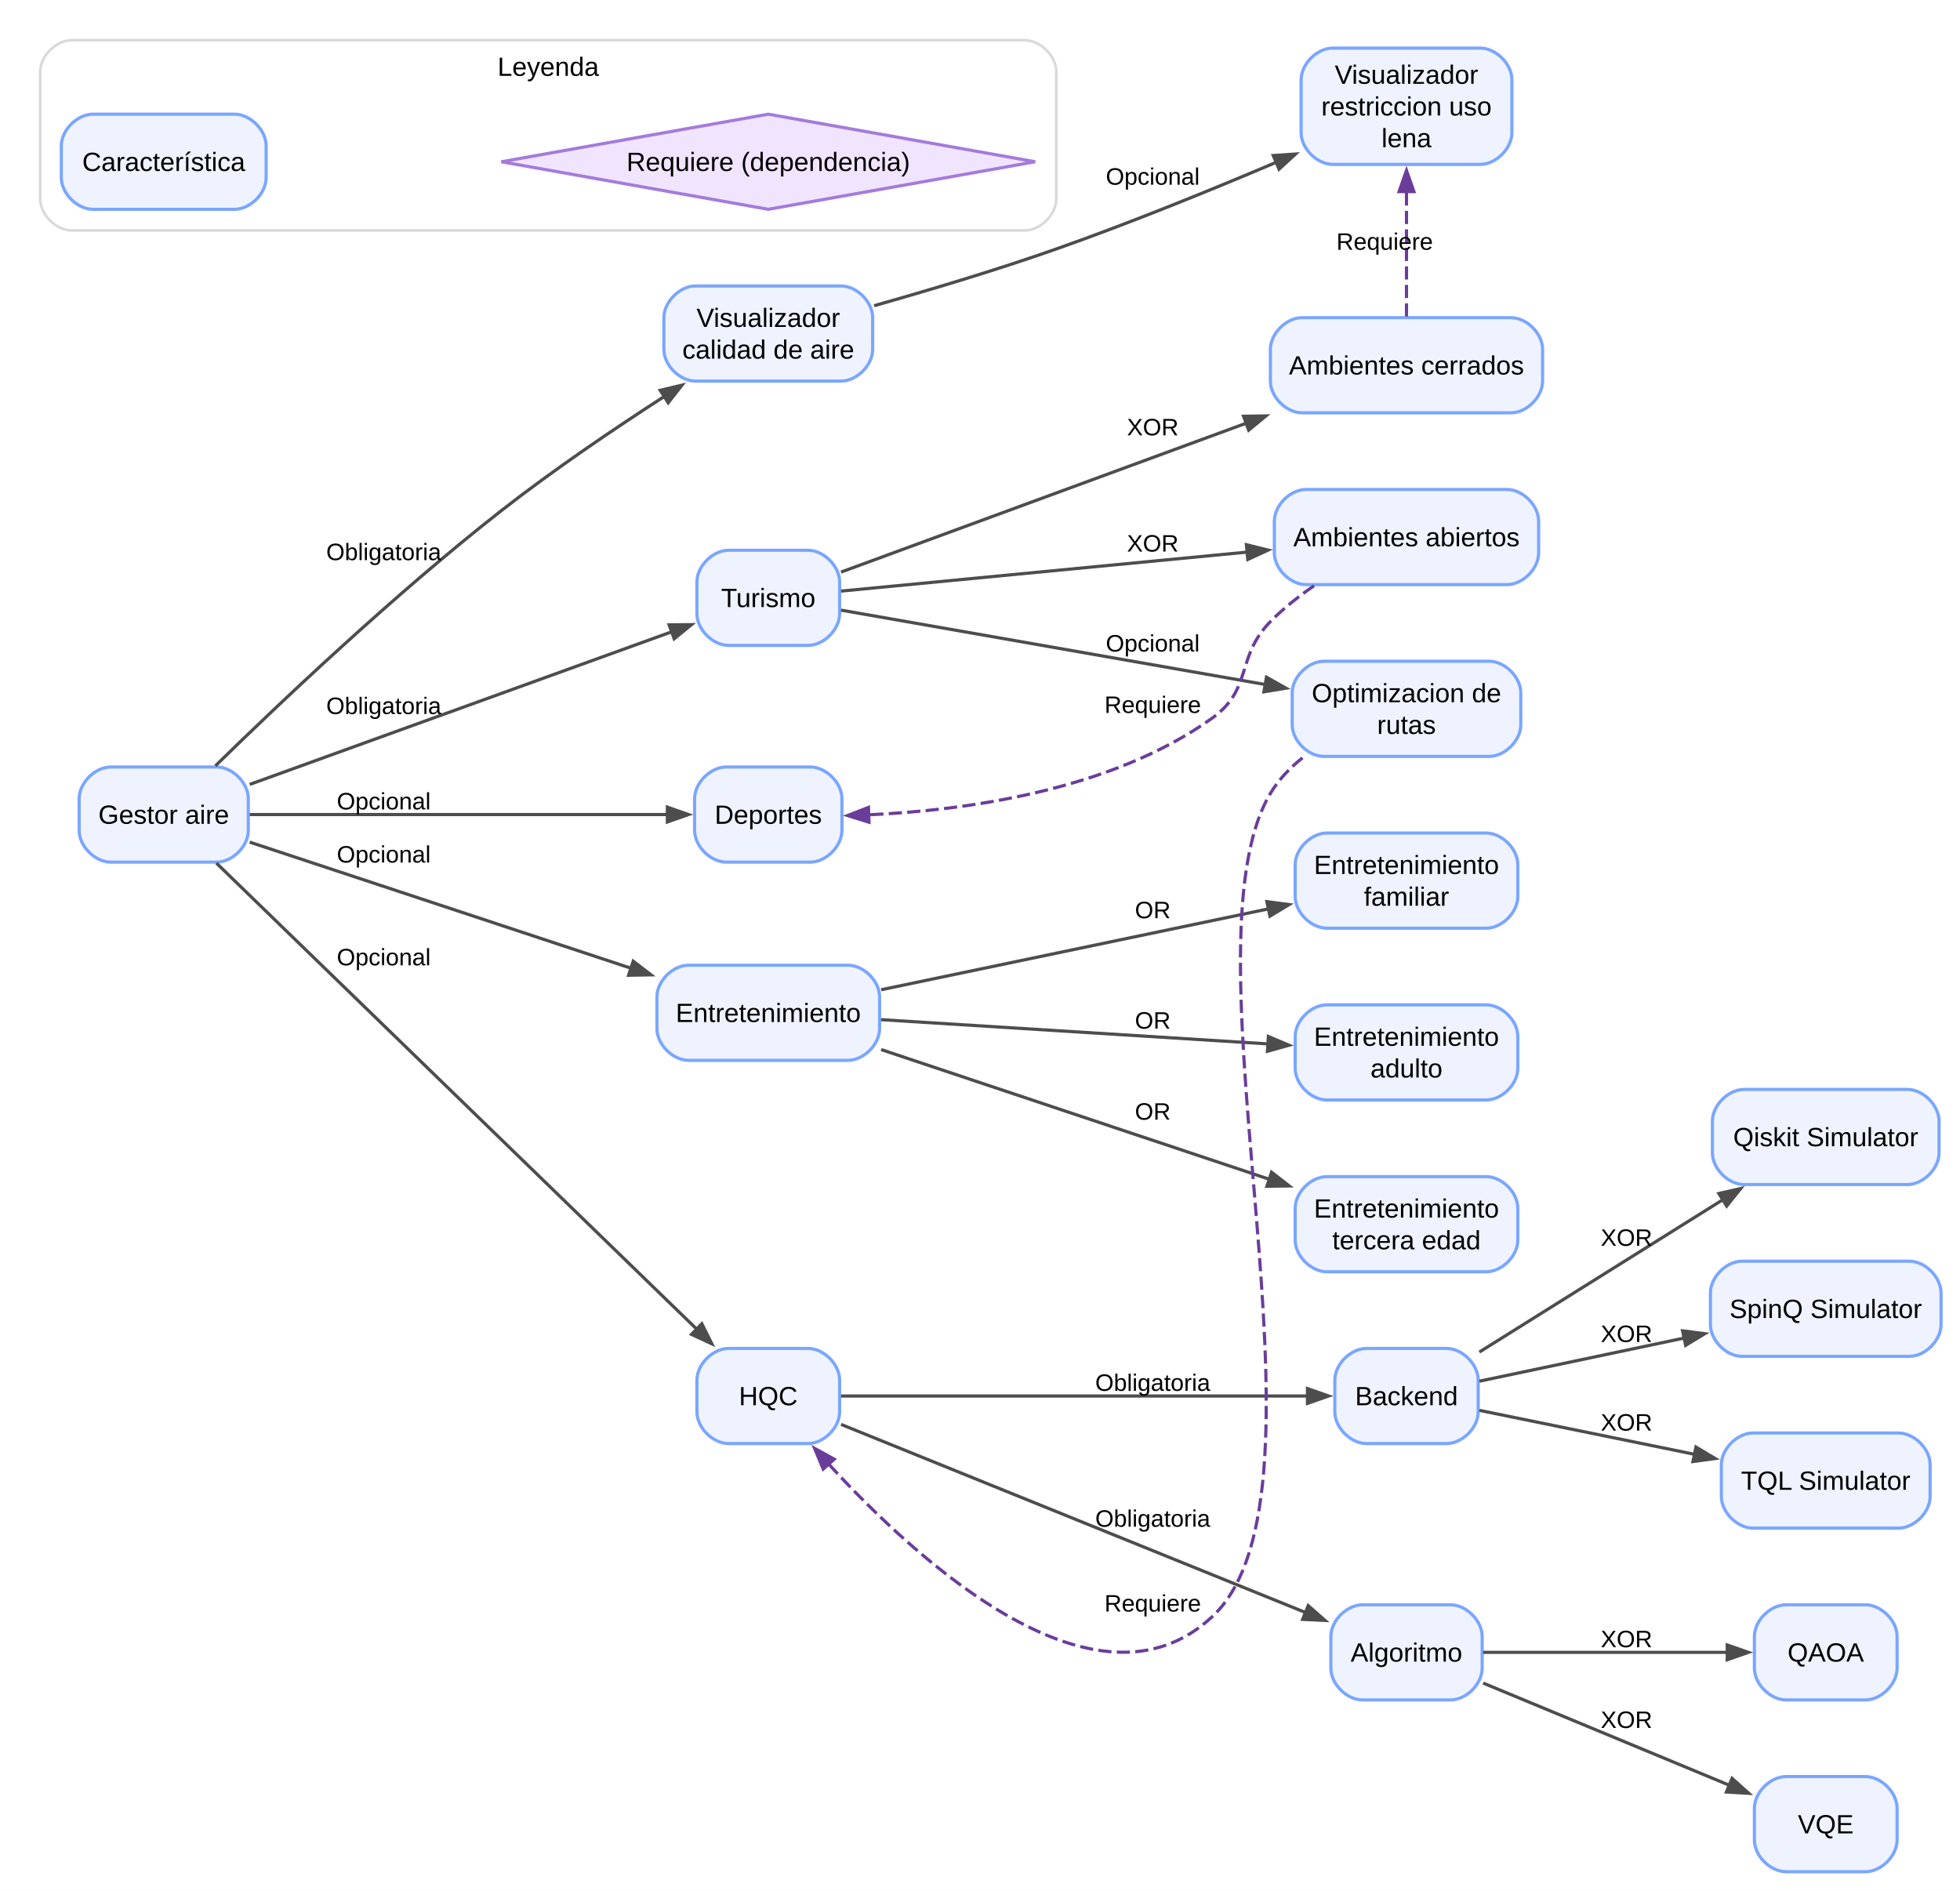
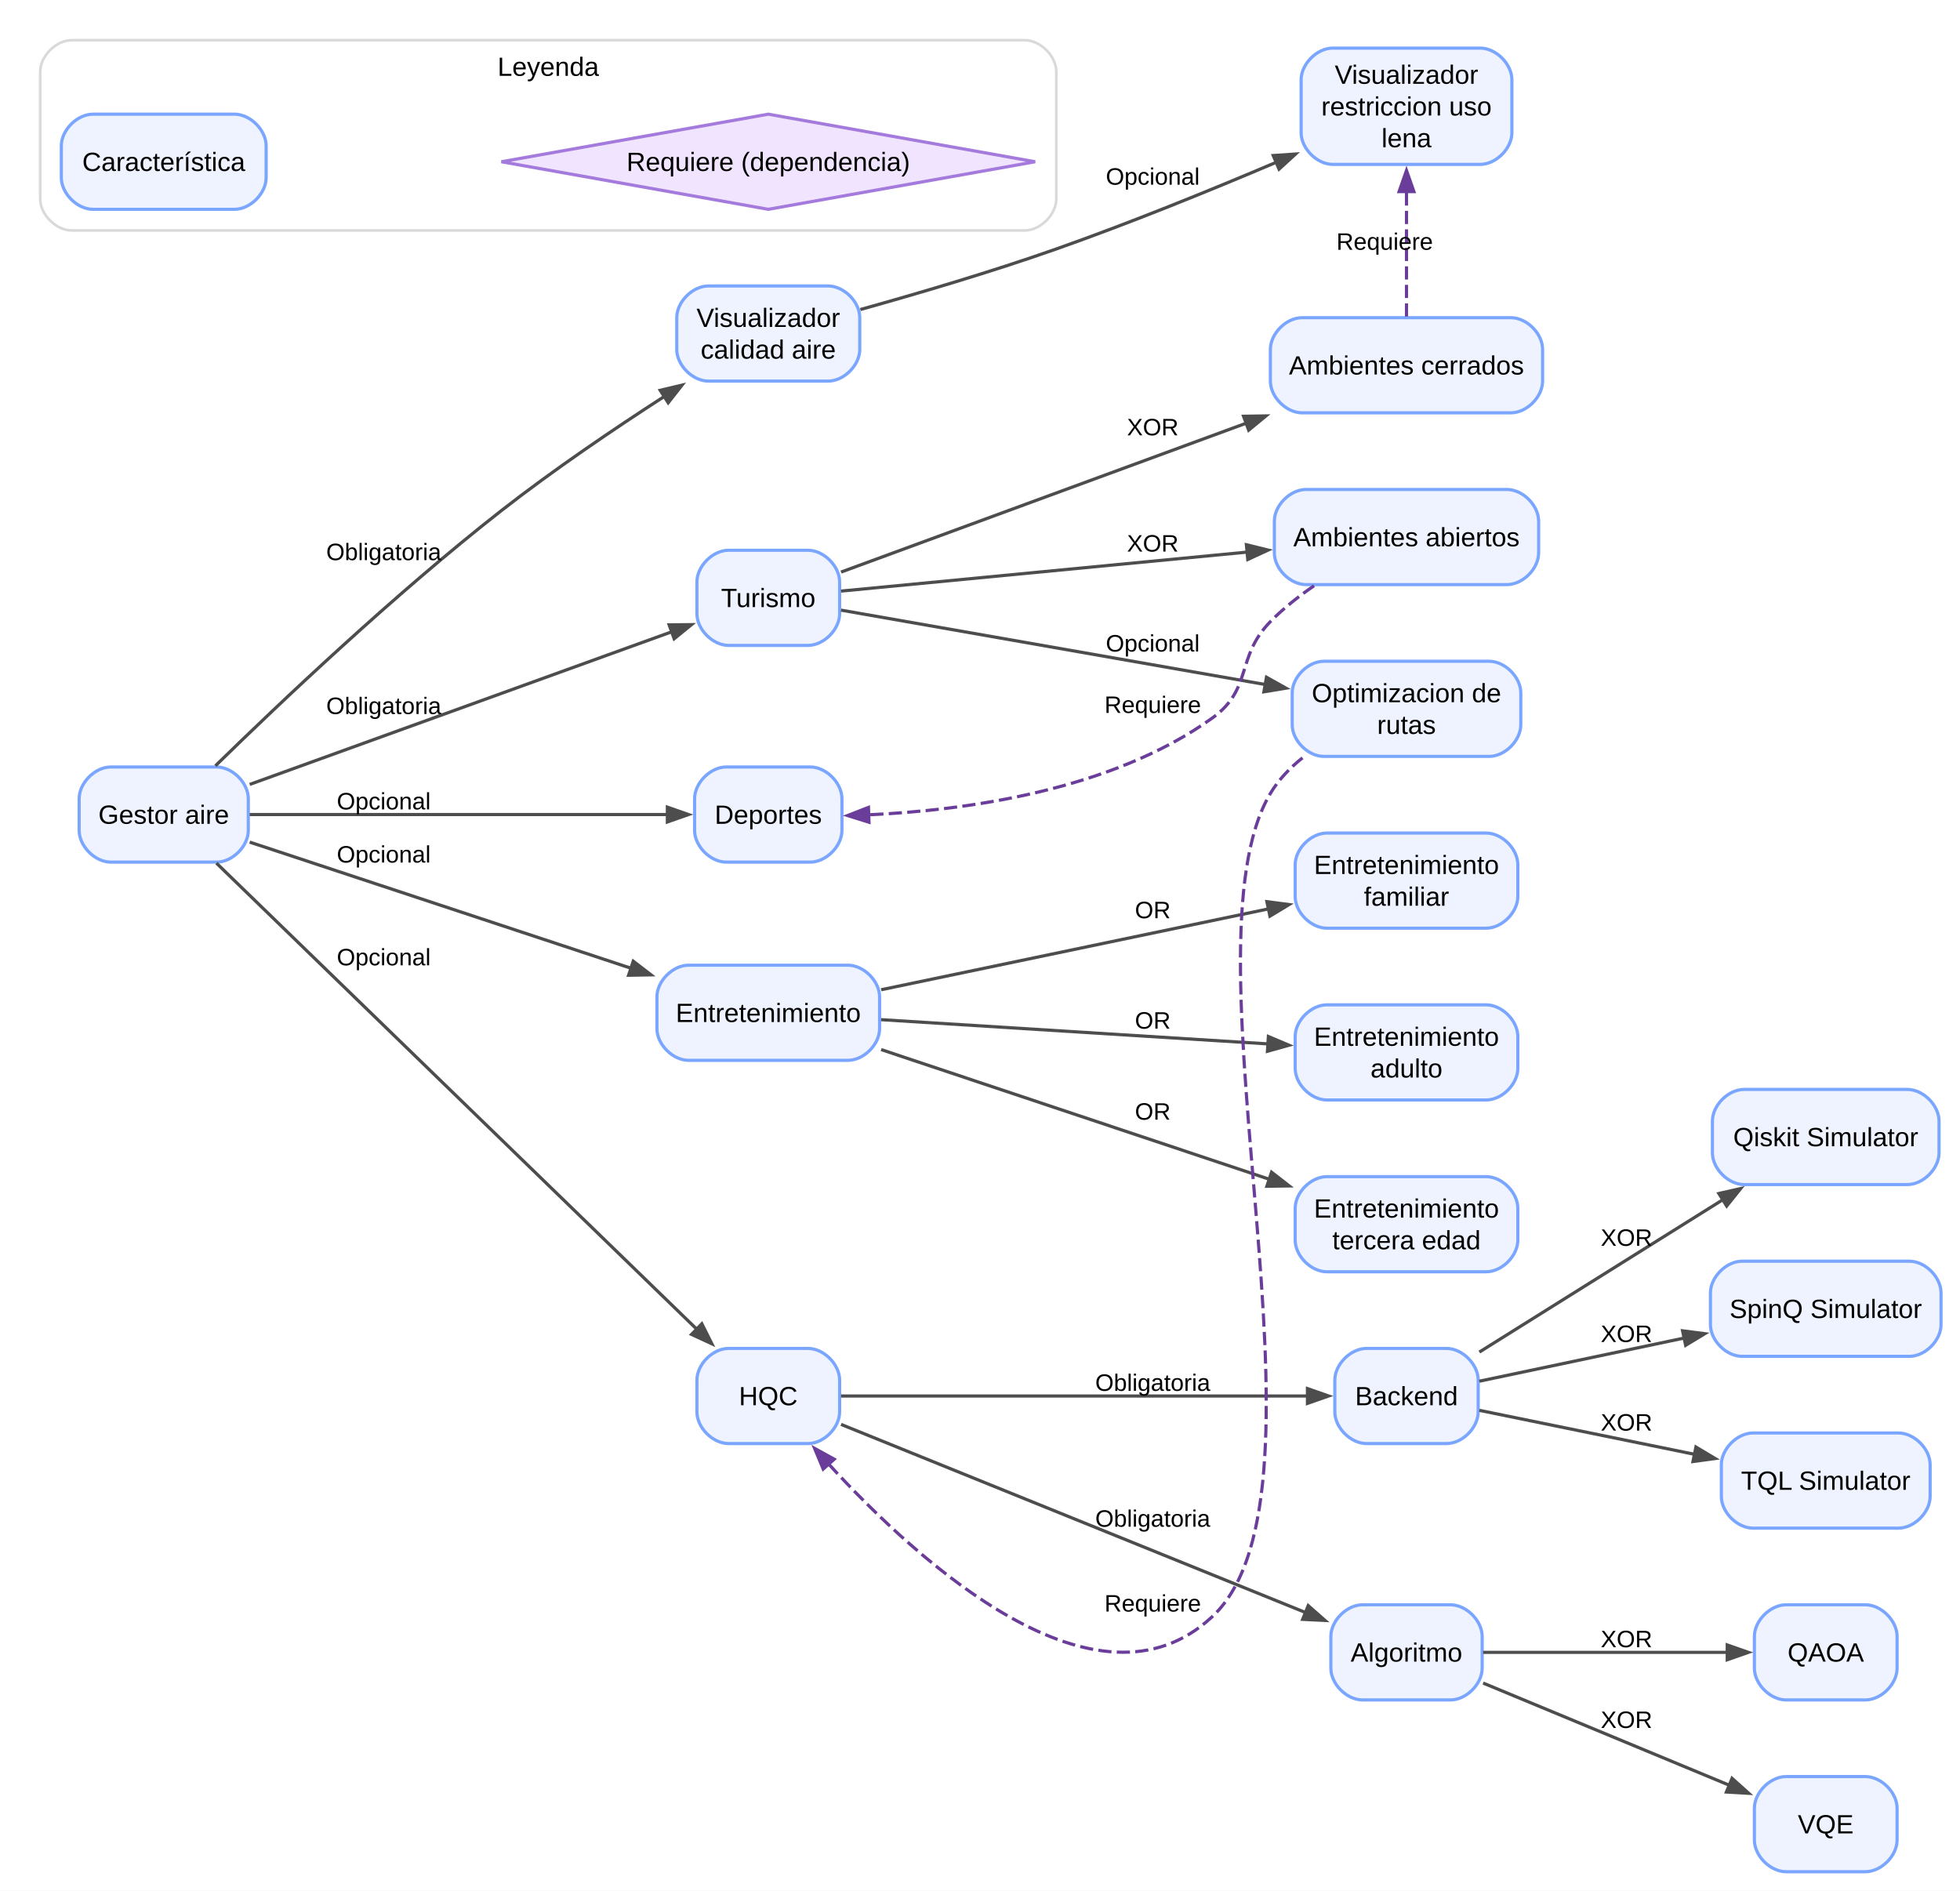
<svg xmlns="http://www.w3.org/2000/svg" width="1133pt" height="1093pt" viewBox="0.00 0.00 1133.00 1093.00">
  <g id="graph0" class="graph" transform="scale(1.52778 1.52778) rotate(0) translate(7.2 708.2)">
    <polygon fill="white" stroke="none" points="-7.2,7.2 -7.2,-708.2 734.42,-708.2 734.42,7.2 -7.2,7.2" />
    <g id="clust1" class="cluster">
      <path fill="none" stroke="#d9d9d9" d="M20,-621C20,-621 380.47,-621 380.47,-621 386.47,-621 392.47,-627 392.47,-633 392.47,-633 392.47,-681 392.47,-681 392.47,-687 386.47,-693 380.47,-693 380.47,-693 20,-693 20,-693 14,-693 8,-687 8,-681 8,-681 8,-633 8,-633 8,-627 14,-621 20,-621" />
      <text xml:space="preserve" text-anchor="middle" x="200.24" y="-679.5" font-family="Arial" font-size="10.00">Leyenda</text>
    </g>
    <g id="node1" class="node">
      <path fill="#eef3ff" stroke="#7aa6ff" stroke-width="1.2" d="M74.75,-418C74.75,-418 34.75,-418 34.75,-418 28.75,-418 22.75,-412 22.75,-406 22.75,-406 22.75,-394 22.75,-394 22.75,-388 28.75,-382 34.75,-382 34.75,-382 74.75,-382 74.75,-382 80.75,-382 86.75,-388 86.75,-394 86.75,-394 86.75,-406 86.75,-406 86.75,-412 80.75,-418 74.75,-418" />
      <text xml:space="preserve" text-anchor="middle" x="54.75" y="-396.5" font-family="Arial" font-size="10.00">Gestor aire</text>
    </g>
    <g id="node2" class="node">
-       <path fill="#eef3ff" stroke="#7aa6ff" stroke-width="1.2" d="M310.99,-600C310.99,-600 255.99,-600 255.99,-600 249.99,-600 243.99,-594 243.99,-588 243.99,-588 243.99,-576 243.99,-576 243.99,-570 249.99,-564 255.99,-564 255.99,-564 310.99,-564 310.99,-564 316.99,-564 322.99,-570 322.99,-576 322.99,-576 322.99,-588 322.99,-588 322.99,-594 316.99,-600 310.99,-600" />
+       <path fill="#eef3ff" stroke="#7aa6ff" stroke-width="1.2" d="M306.11,-600C306.11,-600 260.86,-600 260.86,-600 254.86,-600 248.86,-594 248.86,-588 248.86,-588 248.86,-576 248.86,-576 248.86,-570 254.86,-564 260.86,-564 260.86,-564 306.11,-564 306.11,-564 312.11,-564 318.11,-570 318.11,-576 318.11,-576 318.11,-588 318.11,-588 318.11,-594 312.11,-600 306.11,-600" />
      <text xml:space="preserve" text-anchor="middle" x="283.49" y="-584.5" font-family="Arial" font-size="10.00">Visualizador</text>
-       <text xml:space="preserve" text-anchor="middle" x="283.49" y="-572.5" font-family="Arial" font-size="10.00">calidad de aire</text>
+       <text xml:space="preserve" text-anchor="middle" x="283.49" y="-572.5" font-family="Arial" font-size="10.00">calidad aire</text>
    </g>
    <g id="edge1" class="edge">
      <path fill="none" stroke="#4d4d4d" stroke-width="1.2" d="M74.31,-418.44C98.36,-441.95 142.01,-483.34 182.5,-515 202.14,-530.36 225.2,-545.96 244.22,-558.24" />
      <polygon fill="#4d4d4d" stroke="#4d4d4d" stroke-width="1.2" points="242.6,-560.52 250.85,-562.48 245.62,-555.81 242.6,-560.52" />
      <text xml:space="preserve" text-anchor="middle" x="138" y="-496.27" font-family="Arial" font-size="9.00">Obligatoria</text>
    </g>
    <g id="node4" class="node">
      <path fill="#eef3ff" stroke="#7aa6ff" stroke-width="1.2" d="M298.49,-500C298.49,-500 268.49,-500 268.49,-500 262.49,-500 256.49,-494 256.49,-488 256.49,-488 256.49,-476 256.49,-476 256.49,-470 262.49,-464 268.49,-464 268.49,-464 298.49,-464 298.49,-464 304.49,-464 310.49,-470 310.49,-476 310.49,-476 310.49,-488 310.49,-488 310.49,-494 304.49,-500 298.49,-500" />
      <text xml:space="preserve" text-anchor="middle" x="283.49" y="-478.5" font-family="Arial" font-size="10.00">Turismo</text>
    </g>
    <g id="edge2" class="edge">
      <path fill="none" stroke="#4d4d4d" stroke-width="1.2" d="M87.28,-411.4C129.22,-426.57 203.17,-453.32 247.02,-469.17" />
      <polygon fill="#4d4d4d" stroke="#4d4d4d" stroke-width="1.2" points="245.98,-471.77 254.45,-471.86 247.88,-466.51 245.98,-471.77" />
      <text xml:space="preserve" text-anchor="middle" x="138" y="-438.04" font-family="Arial" font-size="9.00">Obligatoria</text>
    </g>
    <g id="node7" class="node">
      <path fill="#eef3ff" stroke="#7aa6ff" stroke-width="1.2" d="M299.36,-418C299.36,-418 267.61,-418 267.61,-418 261.61,-418 255.61,-412 255.61,-406 255.61,-406 255.61,-394 255.61,-394 255.61,-388 261.61,-382 267.61,-382 267.61,-382 299.36,-382 299.36,-382 305.36,-382 311.36,-388 311.36,-394 311.36,-394 311.36,-406 311.36,-406 311.36,-412 305.36,-418 299.36,-418" />
      <text xml:space="preserve" text-anchor="middle" x="283.49" y="-396.5" font-family="Arial" font-size="10.00">Deportes</text>
    </g>
    <g id="edge3" class="edge">
      <path fill="none" stroke="#4d4d4d" stroke-width="1.2" d="M87.28,-400C128.71,-400 201.36,-400 245.39,-400" />
      <polygon fill="#4d4d4d" stroke="#4d4d4d" stroke-width="1.2" points="245.31,-402.8 253.31,-400 245.31,-397.2 245.31,-402.8" />
      <text xml:space="preserve" text-anchor="middle" x="138" y="-401.95" font-family="Arial" font-size="9.00">Opcional</text>
    </g>
    <g id="node8" class="node">
      <path fill="#eef3ff" stroke="#7aa6ff" stroke-width="1.2" d="M313.61,-343C313.61,-343 253.36,-343 253.36,-343 247.36,-343 241.36,-337 241.36,-331 241.36,-331 241.36,-319 241.36,-319 241.36,-313 247.36,-307 253.36,-307 253.36,-307 313.61,-307 313.61,-307 319.61,-307 325.61,-313 325.61,-319 325.61,-319 325.61,-331 325.61,-331 325.61,-337 319.61,-343 313.61,-343" />
      <text xml:space="preserve" text-anchor="middle" x="283.49" y="-321.5" font-family="Arial" font-size="10.00">Entretenimiento</text>
    </g>
    <g id="edge4" class="edge">
      <path fill="none" stroke="#4d4d4d" stroke-width="1.2" d="M87.28,-389.57C124.65,-377.21 187.44,-356.44 231.7,-341.8" />
      <polygon fill="#4d4d4d" stroke="#4d4d4d" stroke-width="1.2" points="232.4,-344.52 239.12,-339.35 230.64,-339.2 232.4,-344.52" />
      <text xml:space="preserve" text-anchor="middle" x="138" y="-381.84" font-family="Arial" font-size="9.00">Opcional</text>
    </g>
    <g id="node12" class="node">
      <path fill="#eef3ff" stroke="#7aa6ff" stroke-width="1.2" d="M298.49,-198C298.49,-198 268.49,-198 268.49,-198 262.49,-198 256.49,-192 256.49,-186 256.49,-186 256.49,-174 256.49,-174 256.49,-168 262.49,-162 268.49,-162 268.49,-162 298.49,-162 298.49,-162 304.49,-162 310.49,-168 310.49,-174 310.49,-174 310.49,-186 310.49,-186 310.49,-192 304.49,-198 298.49,-198" />
      <text xml:space="preserve" text-anchor="middle" x="283.49" y="-176.5" font-family="Arial" font-size="10.00">HQC</text>
    </g>
    <g id="edge5" class="edge">
      <path fill="none" stroke="#4d4d4d" stroke-width="1.2" d="M74.69,-381.62C115.2,-342.31 210.33,-250.02 256.47,-205.24" />
      <polygon fill="#4d4d4d" stroke="#4d4d4d" stroke-width="1.2" points="258.35,-207.33 262.14,-199.75 254.45,-203.31 258.35,-207.33" />
      <text xml:space="preserve" text-anchor="middle" x="138" y="-342.95" font-family="Arial" font-size="9.00">Opcional</text>
    </g>
    <g id="node3" class="node">
      <path fill="#eef3ff" stroke="#7aa6ff" stroke-width="1.2" d="M552.85,-690C552.85,-690 497.1,-690 497.1,-690 491.1,-690 485.1,-684 485.1,-678 485.1,-678 485.1,-658 485.1,-658 485.1,-652 491.1,-646 497.1,-646 497.1,-646 552.85,-646 552.85,-646 558.85,-646 564.85,-652 564.85,-658 564.85,-658 564.85,-678 564.85,-678 564.85,-684 558.85,-690 552.85,-690" />
      <text xml:space="preserve" text-anchor="middle" x="524.97" y="-676.5" font-family="Arial" font-size="10.00">Visualizador</text>
      <text xml:space="preserve" text-anchor="middle" x="524.97" y="-664.5" font-family="Arial" font-size="10.00">restriccion uso</text>
      <text xml:space="preserve" text-anchor="middle" x="524.97" y="-652.5" font-family="Arial" font-size="10.00">lena</text>
    </g>
    <g id="edge6" class="edge">
-       <path fill="none" stroke="#4d4d4d" stroke-width="1.2" d="M323.53,-592.53C344.19,-598.37 369.88,-606.04 392.47,-614 420.46,-623.86 451.17,-636.37 475.86,-646.87" />
+       <path fill="none" stroke="#4d4d4d" stroke-width="1.2" d="M318.33,-591.08C339.76,-597.06 367.95,-605.35 392.47,-614 420.46,-623.86 451.17,-636.37 475.86,-646.87" />
      <polygon fill="#4d4d4d" stroke="#4d4d4d" stroke-width="1.2" points="474.55,-649.35 483,-649.92 476.75,-644.2 474.55,-649.35" />
      <text xml:space="preserve" text-anchor="middle" x="428.97" y="-638.32" font-family="Arial" font-size="9.00">Opcional</text>
    </g>
    <g id="node5" class="node">
      <path fill="#eef3ff" stroke="#7aa6ff" stroke-width="1.2" d="M564.47,-588C564.47,-588 485.47,-588 485.47,-588 479.47,-588 473.47,-582 473.47,-576 473.47,-576 473.47,-564 473.47,-564 473.47,-558 479.47,-552 485.47,-552 485.47,-552 564.47,-552 564.47,-552 570.47,-552 576.47,-558 576.47,-564 576.47,-564 576.47,-576 576.47,-576 576.47,-582 570.47,-588 564.47,-588" />
      <text xml:space="preserve" text-anchor="middle" x="524.97" y="-566.5" font-family="Arial" font-size="10.00">Ambientes cerrados</text>
    </g>
    <g id="edge7" class="edge">
      <path fill="none" stroke="#4d4d4d" stroke-width="1.2" d="M311.03,-491.75C347.83,-505.28 415.37,-530.09 464.55,-548.16" />
      <polygon fill="#4d4d4d" stroke="#4d4d4d" stroke-width="1.2" points="463.32,-550.7 471.8,-550.83 465.26,-545.44 463.32,-550.7" />
      <text xml:space="preserve" text-anchor="middle" x="428.97" y="-543.49" font-family="Arial" font-size="9.00">XOR</text>
    </g>
    <g id="node6" class="node">
      <path fill="#eef3ff" stroke="#7aa6ff" stroke-width="1.2" d="M562.97,-523C562.97,-523 486.97,-523 486.97,-523 480.97,-523 474.97,-517 474.97,-511 474.97,-511 474.97,-499 474.97,-499 474.97,-493 480.97,-487 486.97,-487 486.97,-487 562.97,-487 562.97,-487 568.97,-487 574.97,-493 574.97,-499 574.97,-499 574.97,-511 574.97,-511 574.97,-517 568.97,-523 562.97,-523" />
      <text xml:space="preserve" text-anchor="middle" x="524.97" y="-501.5" font-family="Arial" font-size="10.00">Ambientes abiertos</text>
    </g>
    <g id="edge8" class="edge">
      <path fill="none" stroke="#4d4d4d" stroke-width="1.2" d="M311.03,-484.55C347.91,-488.09 415.65,-494.6 464.85,-499.32" />
      <polygon fill="#4d4d4d" stroke="#4d4d4d" stroke-width="1.2" points="464.39,-502.09 472.62,-500.07 464.92,-496.52 464.39,-502.09" />
      <text xml:space="preserve" text-anchor="middle" x="428.97" y="-499.51" font-family="Arial" font-size="9.00">XOR</text>
    </g>
    <g id="node20" class="node">
      <path fill="#eef3ff" stroke="#7aa6ff" stroke-width="1.2" d="M556.22,-458C556.22,-458 493.72,-458 493.72,-458 487.72,-458 481.72,-452 481.72,-446 481.72,-446 481.72,-434 481.72,-434 481.72,-428 487.72,-422 493.72,-422 493.72,-422 556.22,-422 556.22,-422 562.22,-422 568.22,-428 568.22,-434 568.22,-434 568.22,-446 568.22,-446 568.22,-452 562.22,-458 556.22,-458" />
      <text xml:space="preserve" text-anchor="middle" x="524.97" y="-442.5" font-family="Arial" font-size="10.00">Optimizacion de</text>
      <text xml:space="preserve" text-anchor="middle" x="524.97" y="-430.5" font-family="Arial" font-size="10.00">rutas</text>
    </g>
    <g id="edge9" class="edge">
      <path fill="none" stroke="#4d4d4d" stroke-width="1.2" d="M311.03,-477.34C349.62,-470.58 422.01,-457.88 471.58,-449.19" />
      <polygon fill="#4d4d4d" stroke="#4d4d4d" stroke-width="1.2" points="471.99,-451.96 479.38,-447.82 471.02,-446.44 471.99,-451.96" />
      <text xml:space="preserve" text-anchor="middle" x="428.97" y="-461.69" font-family="Arial" font-size="9.00">Opcional</text>
    </g>
    <g id="edge10" class="edge">
      <path fill="none" stroke="#6a3d9a" stroke-width="1.2" stroke-dasharray="5,2" d="M524.97,-588.43C524.97,-601.84 524.97,-620.33 524.97,-636.11" />
      <polygon fill="#6a3d9a" stroke="#6a3d9a" stroke-width="1.2" points="522.17,-635.7 524.97,-643.7 527.77,-635.7 522.17,-635.7" />
      <text xml:space="preserve" text-anchor="middle" x="516.72" y="-613.7" font-family="Arial" font-size="9.00">Requiere</text>
    </g>
    <g id="edge11" class="edge">
      <path fill="none" stroke="#6a3d9a" stroke-width="1.2" stroke-dasharray="5,2" d="M489.99,-486.56C484.11,-482.53 478.34,-477.97 473.47,-473 460.23,-459.46 466.87,-447.53 451.47,-436.5 413,-408.93 357.64,-401.55 321.38,-399.9" />
      <polygon fill="#6a3d9a" stroke="#6a3d9a" stroke-width="1.2" points="321.59,-397.1 313.5,-399.63 321.4,-402.7 321.59,-397.1" />
      <text xml:space="preserve" text-anchor="middle" x="428.97" y="-438.45" font-family="Arial" font-size="9.00">Requiere</text>
    </g>
    <g id="node9" class="node">
      <path fill="#eef3ff" stroke="#7aa6ff" stroke-width="1.2" d="M555.1,-393C555.1,-393 494.85,-393 494.85,-393 488.85,-393 482.85,-387 482.85,-381 482.85,-381 482.85,-369 482.85,-369 482.85,-363 488.85,-357 494.85,-357 494.85,-357 555.1,-357 555.1,-357 561.1,-357 567.1,-363 567.1,-369 567.1,-369 567.1,-381 567.1,-381 567.1,-387 561.1,-393 555.1,-393" />
      <text xml:space="preserve" text-anchor="middle" x="524.97" y="-377.5" font-family="Arial" font-size="10.00">Entretenimiento</text>
      <text xml:space="preserve" text-anchor="middle" x="524.97" y="-365.5" font-family="Arial" font-size="10.00">familiar</text>
    </g>
    <g id="edge12" class="edge">
      <path fill="none" stroke="#4d4d4d" stroke-width="1.2" d="M326.2,-333.71C366.94,-342.22 429.03,-355.18 472.75,-364.31" />
      <polygon fill="#4d4d4d" stroke="#4d4d4d" stroke-width="1.2" points="472.15,-367.04 480.56,-365.94 473.3,-361.56 472.15,-367.04" />
      <text xml:space="preserve" text-anchor="middle" x="428.97" y="-360.78" font-family="Arial" font-size="9.00">OR</text>
    </g>
    <g id="node10" class="node">
      <path fill="#eef3ff" stroke="#7aa6ff" stroke-width="1.2" d="M555.1,-328C555.1,-328 494.85,-328 494.85,-328 488.85,-328 482.85,-322 482.85,-316 482.85,-316 482.85,-304 482.85,-304 482.85,-298 488.85,-292 494.85,-292 494.85,-292 555.1,-292 555.1,-292 561.1,-292 567.1,-298 567.1,-304 567.1,-304 567.1,-316 567.1,-316 567.1,-322 561.1,-328 555.1,-328" />
      <text xml:space="preserve" text-anchor="middle" x="524.97" y="-312.5" font-family="Arial" font-size="10.00">Entretenimiento</text>
      <text xml:space="preserve" text-anchor="middle" x="524.97" y="-300.5" font-family="Arial" font-size="10.00">adulto</text>
    </g>
    <g id="edge13" class="edge">
      <path fill="none" stroke="#4d4d4d" stroke-width="1.2" d="M326.2,-322.39C366.94,-319.84 429.03,-315.95 472.75,-313.21" />
      <polygon fill="#4d4d4d" stroke="#4d4d4d" stroke-width="1.2" points="472.71,-316.02 480.52,-312.72 472.36,-310.43 472.71,-316.02" />
      <text xml:space="preserve" text-anchor="middle" x="428.97" y="-319" font-family="Arial" font-size="9.00">OR</text>
    </g>
    <g id="node11" class="node">
      <path fill="#eef3ff" stroke="#7aa6ff" stroke-width="1.2" d="M555.1,-263C555.1,-263 494.85,-263 494.85,-263 488.85,-263 482.85,-257 482.85,-251 482.85,-251 482.85,-239 482.85,-239 482.85,-233 488.85,-227 494.85,-227 494.85,-227 555.1,-227 555.1,-227 561.1,-227 567.1,-233 567.1,-239 567.1,-239 567.1,-251 567.1,-251 567.1,-257 561.1,-263 555.1,-263" />
      <text xml:space="preserve" text-anchor="middle" x="524.97" y="-247.5" font-family="Arial" font-size="10.00">Entretenimiento</text>
      <text xml:space="preserve" text-anchor="middle" x="524.97" y="-235.5" font-family="Arial" font-size="10.00">tercera edad</text>
    </g>
    <g id="edge14" class="edge">
      <path fill="none" stroke="#4d4d4d" stroke-width="1.2" d="M326.2,-311.07C367.12,-297.4 429.55,-276.54 473.3,-261.93" />
      <polygon fill="#4d4d4d" stroke="#4d4d4d" stroke-width="1.2" points="473.91,-264.68 480.61,-259.48 472.14,-259.36 473.91,-264.68" />
      <text xml:space="preserve" text-anchor="middle" x="428.97" y="-284.55" font-family="Arial" font-size="9.00">OR</text>
    </g>
    <g id="node13" class="node">
      <path fill="#eef3ff" stroke="#7aa6ff" stroke-width="1.2" d="M540.1,-198C540.1,-198 509.85,-198 509.85,-198 503.85,-198 497.85,-192 497.85,-186 497.85,-186 497.85,-174 497.85,-174 497.85,-168 503.85,-162 509.85,-162 509.85,-162 540.1,-162 540.1,-162 546.1,-162 552.1,-168 552.1,-174 552.1,-174 552.1,-186 552.1,-186 552.1,-192 546.1,-198 540.1,-198" />
      <text xml:space="preserve" text-anchor="middle" x="524.97" y="-176.5" font-family="Arial" font-size="10.00">Backend</text>
    </g>
    <g id="edge15" class="edge">
      <path fill="none" stroke="#4d4d4d" stroke-width="1.2" d="M311.03,-180C354.01,-180 438.91,-180 487.52,-180" />
      <polygon fill="#4d4d4d" stroke="#4d4d4d" stroke-width="1.2" points="487.5,-182.8 495.5,-180 487.5,-177.2 487.5,-182.8" />
      <text xml:space="preserve" text-anchor="middle" x="428.97" y="-181.95" font-family="Arial" font-size="9.00">Obligatoria</text>
    </g>
    <g id="node14" class="node">
      <path fill="#eef3ff" stroke="#7aa6ff" stroke-width="1.2" d="M541.6,-101C541.6,-101 508.35,-101 508.35,-101 502.35,-101 496.35,-95 496.35,-89 496.35,-89 496.35,-77 496.35,-77 496.35,-71 502.35,-65 508.35,-65 508.35,-65 541.6,-65 541.6,-65 547.6,-65 553.6,-71 553.6,-77 553.6,-77 553.6,-89 553.6,-89 553.6,-95 547.6,-101 541.6,-101" />
      <text xml:space="preserve" text-anchor="middle" x="524.97" y="-79.5" font-family="Arial" font-size="10.00">Algoritmo</text>
    </g>
    <g id="edge16" class="edge">
      <path fill="none" stroke="#4d4d4d" stroke-width="1.2" d="M311.03,-169.25C353.82,-151.92 438.16,-117.76 486.88,-98.03" />
      <polygon fill="#4d4d4d" stroke="#4d4d4d" stroke-width="1.2" points="487.78,-100.68 494.15,-95.08 485.68,-95.49 487.78,-100.68" />
      <text xml:space="preserve" text-anchor="middle" x="428.97" y="-130.54" font-family="Arial" font-size="9.00">Obligatoria</text>
    </g>
    <g id="node15" class="node">
      <path fill="#eef3ff" stroke="#7aa6ff" stroke-width="1.2" d="M714.47,-296C714.47,-296 652.72,-296 652.72,-296 646.72,-296 640.72,-290 640.72,-284 640.72,-284 640.72,-272 640.72,-272 640.72,-266 646.72,-260 652.72,-260 652.72,-260 714.47,-260 714.47,-260 720.47,-260 726.47,-266 726.47,-272 726.47,-272 726.47,-284 726.47,-284 726.47,-290 720.47,-296 714.47,-296" />
      <text xml:space="preserve" text-anchor="middle" x="683.6" y="-274.5" font-family="Arial" font-size="10.00">Qiskit Simulator</text>
    </g>
    <g id="edge17" class="edge">
      <path fill="none" stroke="#4d4d4d" stroke-width="1.2" d="M552.54,-196.62C577.88,-212.48 616.31,-236.52 644.83,-254.37" />
      <polygon fill="#4d4d4d" stroke="#4d4d4d" stroke-width="1.2" points="643.15,-256.62 651.42,-258.49 646.12,-251.87 643.15,-256.62" />
      <text xml:space="preserve" text-anchor="middle" x="608.22" y="-236.82" font-family="Arial" font-size="9.00">XOR</text>
    </g>
    <g id="node16" class="node">
      <path fill="#eef3ff" stroke="#7aa6ff" stroke-width="1.2" d="M715.22,-231C715.22,-231 651.97,-231 651.97,-231 645.97,-231 639.97,-225 639.97,-219 639.97,-219 639.97,-207 639.97,-207 639.97,-201 645.97,-195 651.97,-195 651.97,-195 715.22,-195 715.22,-195 721.22,-195 727.22,-201 727.22,-207 727.22,-207 727.22,-219 727.22,-219 727.22,-225 721.22,-231 715.22,-231" />
      <text xml:space="preserve" text-anchor="middle" x="683.6" y="-209.5" font-family="Arial" font-size="10.00">SpinQ Simulator</text>
    </g>
    <g id="edge18" class="edge">
      <path fill="none" stroke="#4d4d4d" stroke-width="1.2" d="M552.54,-185.6C573.76,-190.07 604.16,-196.47 630.23,-201.97" />
      <polygon fill="#4d4d4d" stroke="#4d4d4d" stroke-width="1.2" points="629.43,-204.66 637.84,-203.57 630.59,-199.18 629.43,-204.66" />
      <text xml:space="preserve" text-anchor="middle" x="608.22" y="-200.43" font-family="Arial" font-size="9.00">XOR</text>
    </g>
    <g id="node17" class="node">
      <path fill="#eef3ff" stroke="#7aa6ff" stroke-width="1.2" d="M711.1,-166C711.1,-166 656.1,-166 656.1,-166 650.1,-166 644.1,-160 644.1,-154 644.1,-154 644.1,-142 644.1,-142 644.1,-136 650.1,-130 656.1,-130 656.1,-130 711.1,-130 711.1,-130 717.1,-130 723.1,-136 723.1,-142 723.1,-142 723.1,-154 723.1,-154 723.1,-160 717.1,-166 711.1,-166" />
      <text xml:space="preserve" text-anchor="middle" x="683.6" y="-144.5" font-family="Arial" font-size="10.00">TQL Simulator</text>
    </g>
    <g id="edge19" class="edge">
      <path fill="none" stroke="#4d4d4d" stroke-width="1.2" d="M552.54,-174.57C574.78,-170.03 607.08,-163.43 633.92,-157.94" />
      <polygon fill="#4d4d4d" stroke="#4d4d4d" stroke-width="1.2" points="634.48,-160.69 641.76,-156.34 633.36,-155.2 634.48,-160.69" />
      <text xml:space="preserve" text-anchor="middle" x="608.22" y="-166.91" font-family="Arial" font-size="9.00">XOR</text>
    </g>
    <g id="node18" class="node">
      <path fill="#eef3ff" stroke="#7aa6ff" stroke-width="1.2" d="M698.6,-101C698.6,-101 668.6,-101 668.6,-101 662.6,-101 656.6,-95 656.6,-89 656.6,-89 656.6,-77 656.6,-77 656.6,-71 662.6,-65 668.6,-65 668.6,-65 698.6,-65 698.6,-65 704.6,-65 710.6,-71 710.6,-77 710.6,-77 710.6,-89 710.6,-89 710.6,-95 704.6,-101 698.6,-101" />
      <text xml:space="preserve" text-anchor="middle" x="683.6" y="-79.5" font-family="Arial" font-size="10.00">QAOA</text>
    </g>
    <g id="edge20" class="edge">
      <path fill="none" stroke="#4d4d4d" stroke-width="1.2" d="M553.98,-83C579.87,-83 618.49,-83 646.66,-83" />
      <polygon fill="#4d4d4d" stroke="#4d4d4d" stroke-width="1.2" points="646.33,-85.8 654.33,-83 646.33,-80.2 646.33,-85.8" />
      <text xml:space="preserve" text-anchor="middle" x="608.22" y="-84.95" font-family="Arial" font-size="9.00">XOR</text>
    </g>
    <g id="node19" class="node">
      <path fill="#eef3ff" stroke="#7aa6ff" stroke-width="1.2" d="M698.6,-36C698.6,-36 668.6,-36 668.6,-36 662.6,-36 656.6,-30 656.6,-24 656.6,-24 656.6,-12 656.6,-12 656.6,-6 662.6,0 668.6,0 668.6,0 698.6,0 698.6,0 704.6,0 710.6,-6 710.6,-12 710.6,-12 710.6,-24 710.6,-24 710.6,-30 704.6,-36 698.6,-36" />
      <text xml:space="preserve" text-anchor="middle" x="683.6" y="-14.5" font-family="Arial" font-size="10.00">VQE</text>
    </g>
    <g id="edge21" class="edge">
      <path fill="none" stroke="#4d4d4d" stroke-width="1.2" d="M553.98,-71.38C580.1,-60.54 619.17,-44.32 647.39,-32.61" />
      <polygon fill="#4d4d4d" stroke="#4d4d4d" stroke-width="1.2" points="648.15,-35.33 654.47,-29.67 646.01,-30.16 648.15,-35.33" />
      <text xml:space="preserve" text-anchor="middle" x="608.22" y="-54.4" font-family="Arial" font-size="9.00">XOR</text>
    </g>
    <g id="edge22" class="edge">
      <path fill="none" stroke="#6a3d9a" stroke-width="1.2" stroke-dasharray="5,2" d="M485.62,-421.46C480.84,-417.64 476.56,-413.17 473.47,-408 437.9,-348.42 502.24,-143.81 451.47,-96.5 407.79,-55.79 340.51,-116.91 306.21,-154.39" />
      <polygon fill="#6a3d9a" stroke="#6a3d9a" stroke-width="1.2" points="304.27,-152.35 301.02,-160.18 308.44,-156.09 304.27,-152.35" />
      <text xml:space="preserve" text-anchor="middle" x="428.97" y="-98.45" font-family="Arial" font-size="9.00">Requiere</text>
    </g>
    <g id="node21" class="node">
      <path fill="#eef3ff" stroke="#7aa6ff" stroke-width="1.2" d="M81.5,-665C81.5,-665 28,-665 28,-665 22,-665 16,-659 16,-653 16,-653 16,-641 16,-641 16,-635 22,-629 28,-629 28,-629 81.5,-629 81.5,-629 87.5,-629 93.5,-635 93.5,-641 93.5,-641 93.5,-653 93.5,-653 93.5,-659 87.5,-665 81.5,-665" />
      <text xml:space="preserve" text-anchor="middle" x="54.75" y="-643.5" font-family="Arial" font-size="10.00">Característica</text>
    </g>
    <g id="node22" class="node">
      <polygon fill="#f1e4ff" stroke="#a47bdc" stroke-width="1.2" points="283.49,-665 182.5,-647 283.49,-629 384.47,-647 283.49,-665" />
      <text xml:space="preserve" text-anchor="middle" x="283.49" y="-643.5" font-family="Arial" font-size="10.00">Requiere (dependencia)</text>
    </g>
  </g>
</svg>
